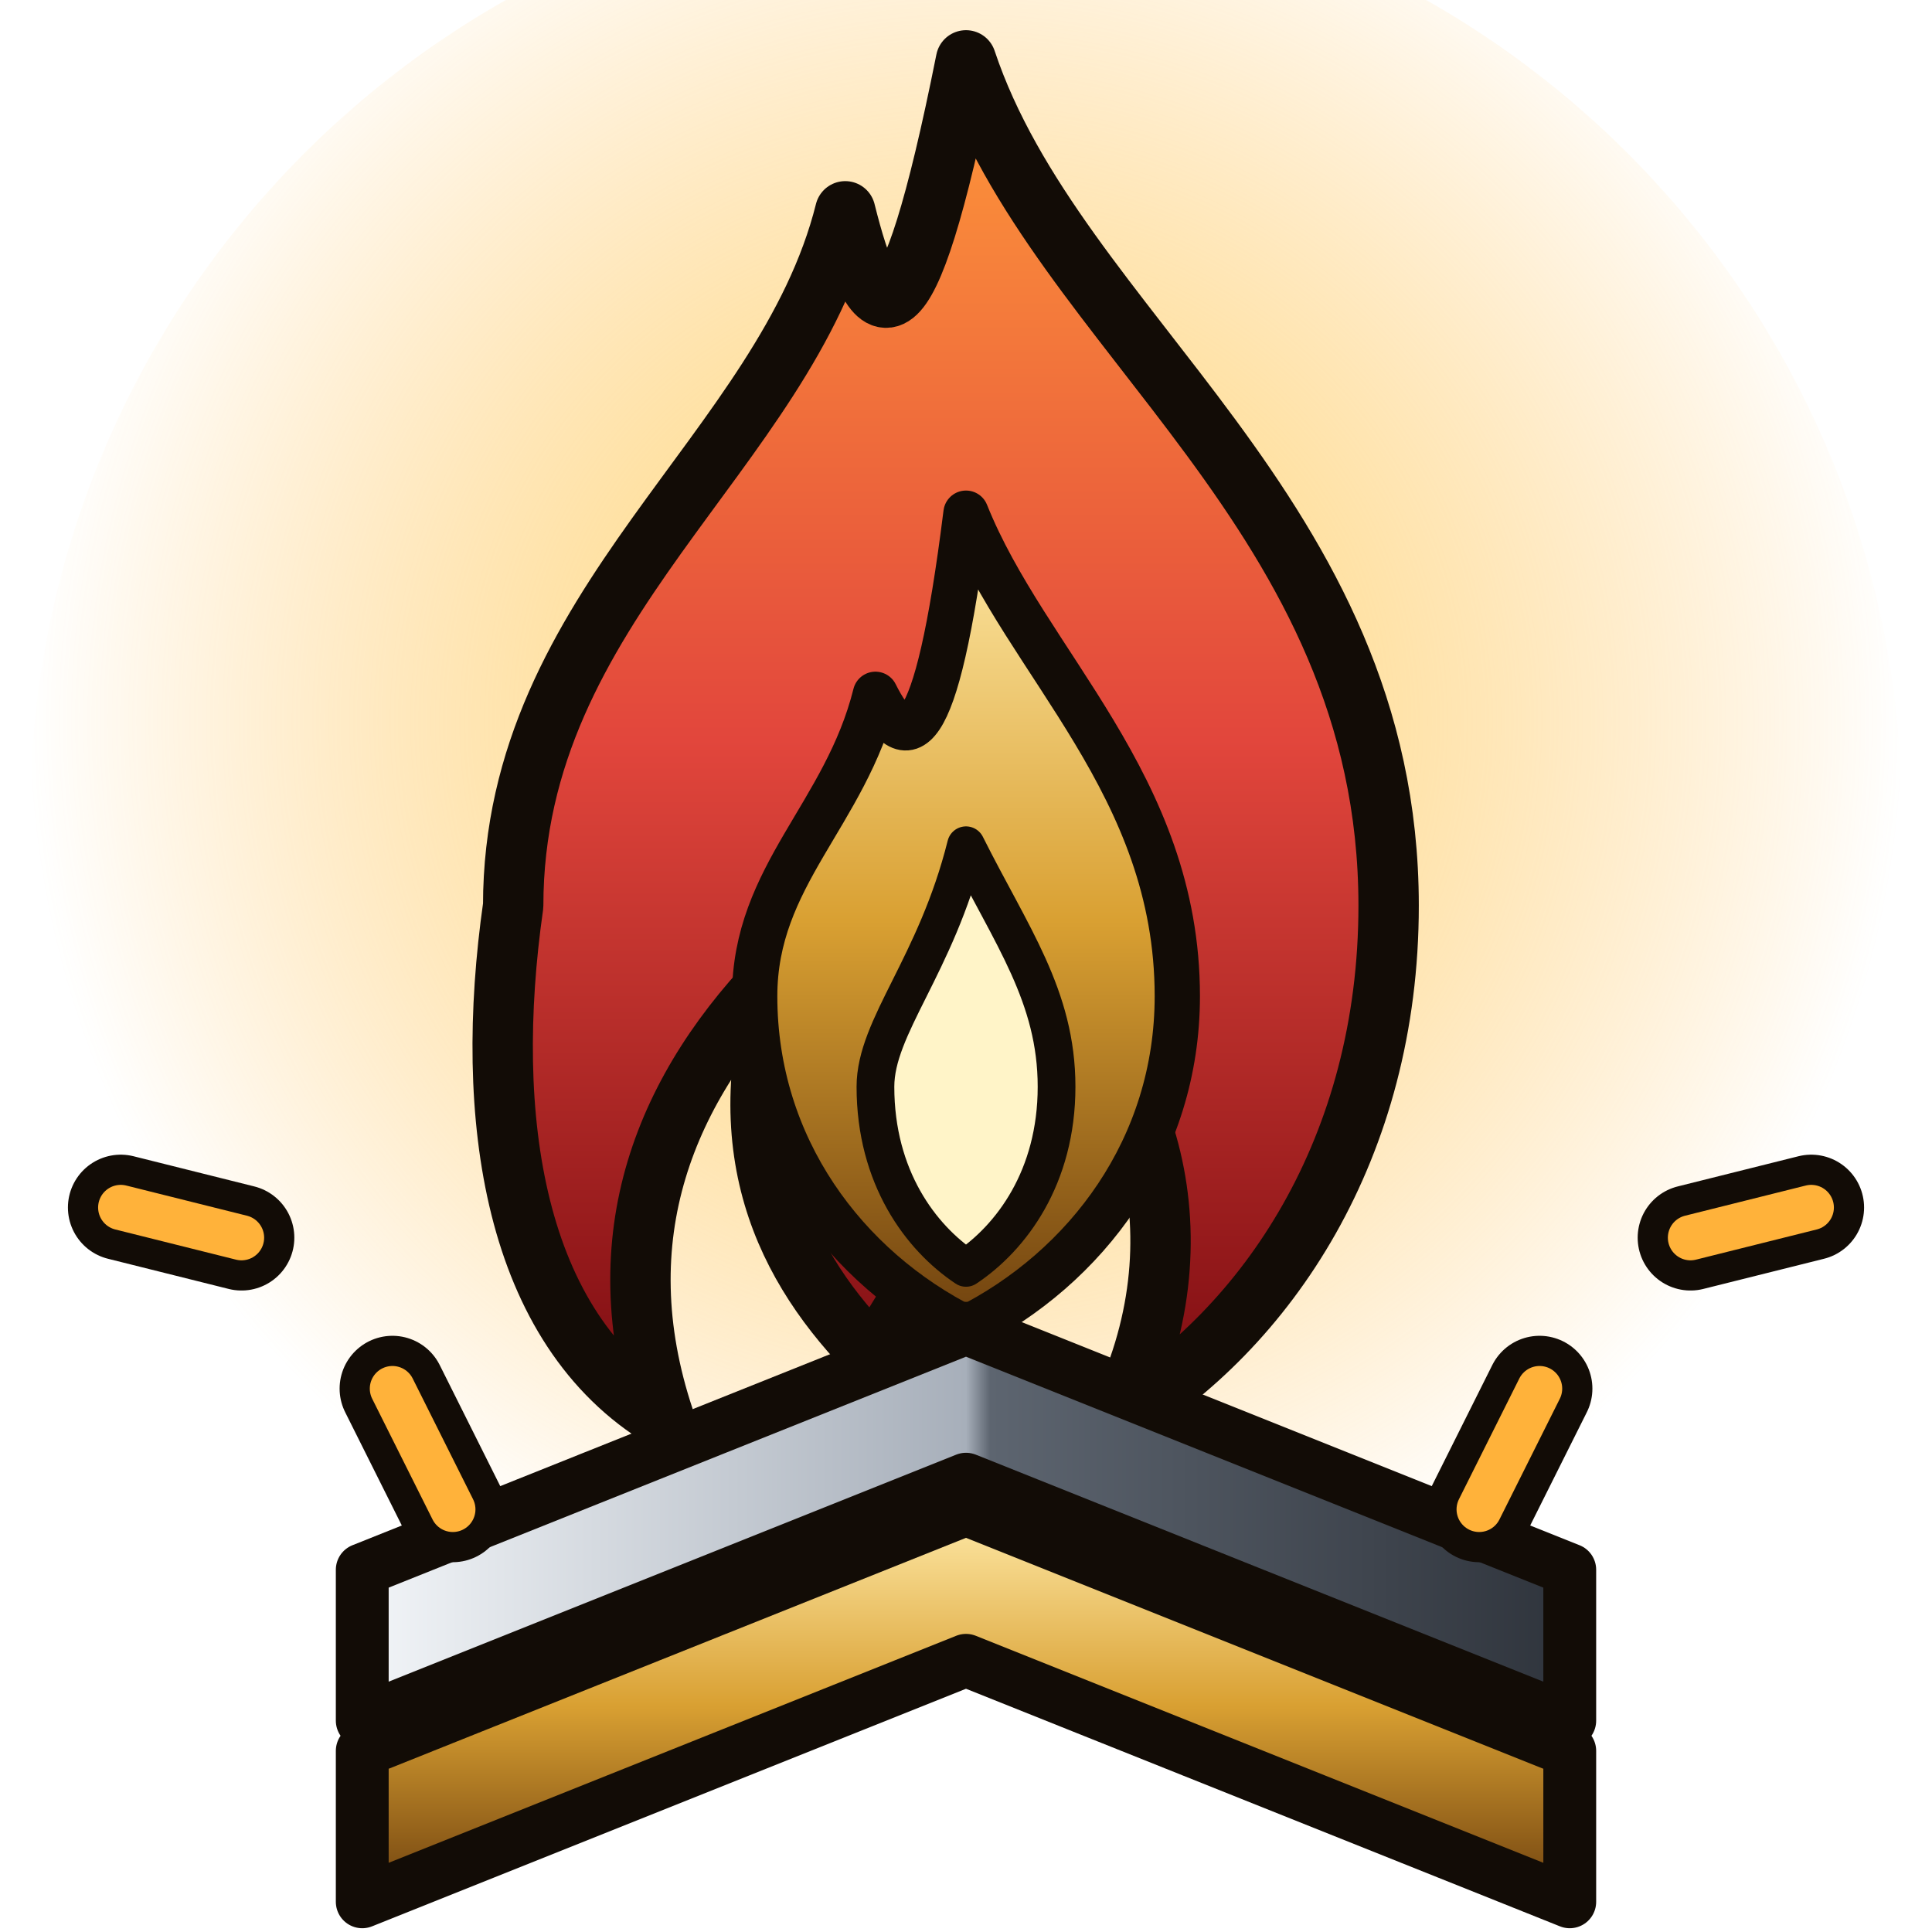
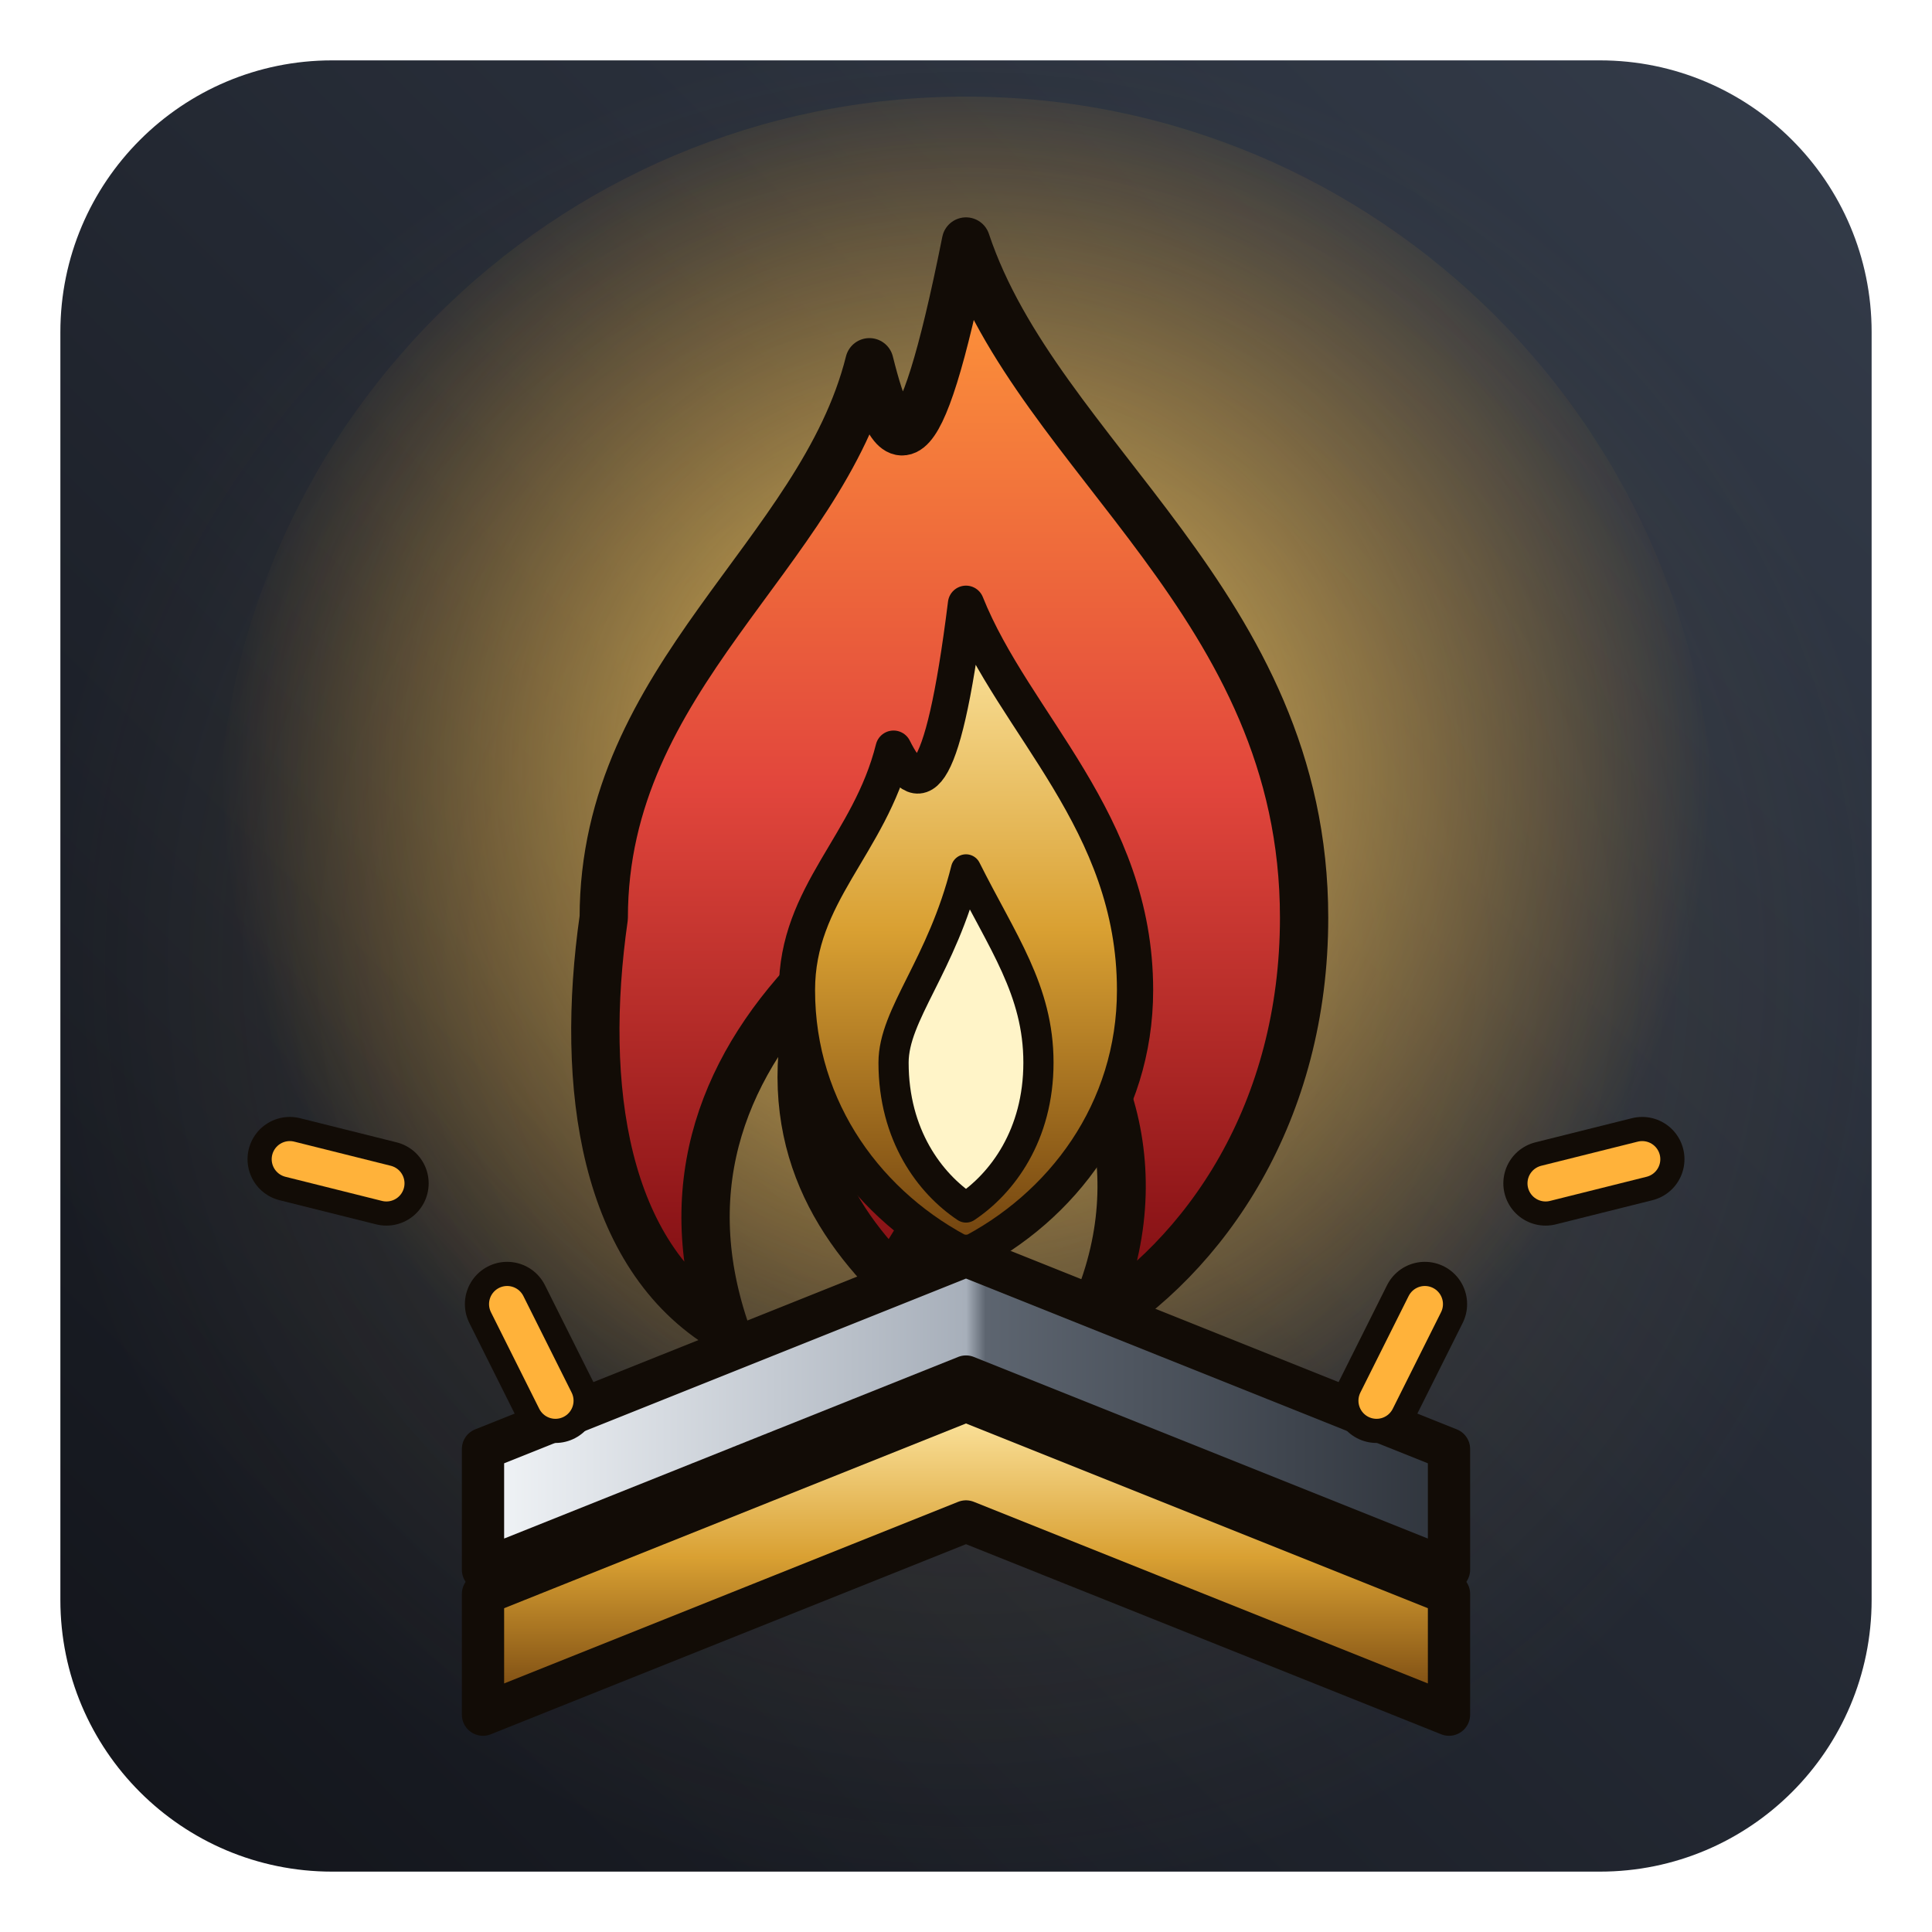
<svg xmlns="http://www.w3.org/2000/svg" viewBox="0 0 128 128" width="128" height="128">
  <defs>
-     <linearGradient id="st" x1="0" y1="0" x2="1" y2="0">
-       <stop offset="0" stop-color="#f2f5f8" />
-       <stop offset=".5" stop-color="#a7afba" />
-       <stop offset=".52" stop-color="#5d6570" />
-       <stop offset="1" stop-color="#2f343c" />
+     <linearGradient id="wf_panel" gradientUnits="userSpaceOnUse" x1="4" y1="124" x2="124" y2="4">
+       <stop offset="0" stop-color="rgb(18,20,26)" />
+       <stop offset="1" stop-color="rgb(52,60,74)" />
    </linearGradient>
-     <linearGradient id="go" x1="0" y1="0" x2="0" y2="1">
-       <stop offset="0" stop-color="#ffeaa8" />
-       <stop offset=".5" stop-color="#d9a032" />
-       <stop offset="1" stop-color="#6e400e" />
-     </linearGradient>
-     <linearGradient id="rd" x1="0" y1="0" x2="0" y2="1">
-       <stop offset="0" stop-color="#ff9a3a" />
-       <stop offset=".5" stop-color="#e2463c" />
-       <stop offset="1" stop-color="#7a0a10" />
-     </linearGradient>
-     <radialGradient id="gw" cx=".5" cy=".45" r=".5">
-       <stop offset="0" stop-color="#ffd76a" stop-opacity=".9" />
-       <stop offset="1" stop-color="#ffb030" stop-opacity="0" />
+     <radialGradient id="wf_glow" gradientUnits="userSpaceOnUse" cx="64" cy="64" r="62">
+       <stop offset="0" stop-color="rgb(200,170,110)" stop-opacity="0.22" />
+       <stop offset="1" stop-color="rgb(200,170,110)" stop-opacity="0" />
    </radialGradient>
+     <clipPath id="wf_clip">
+       <rect x="4" y="4" width="120" height="120" rx="18" />
+     </clipPath>
  </defs>
-   <circle cx="64" cy="54" r="62" fill="url(#gw)" />
-   <path d="M64 4C70 22 92 34 92 60C92 76 84 88 74 94C80 82 76 70 68 64C70 76 62 82 58 90C52 84 48 76 52 64C44 72 40 82 44 94C34 88 32 74 34 60C34 40 52 30 56 14C58 22 60 24 64 4Z" fill="url(#rd)" stroke="#120c06" stroke-width="4" stroke-linejoin="round" />
-   <path d="M64 34C68 44 78 52 78 66C78 76 72 84 64 88C56 84 50 76 50 66C50 58 56 54 58 46C60 50 62 50 64 34Z" fill="url(#go)" stroke="#120c06" stroke-width="3" stroke-linejoin="round" />
-   <path d="M64 56C67 62 70 66 70 72C70 78 67 82 64 84C61 82 58 78 58 72C58 68 62 64 64 56Z" fill="#fff4c8" stroke="#120c06" stroke-width="2.5" stroke-linejoin="round" />
-   <path d="M24 104L64 88L104 104L104 114L64 98L24 114Z" fill="url(#st)" stroke="#120c06" stroke-width="3.5" stroke-linejoin="round" />
-   <path d="M24 116L64 100L104 116L104 126L64 110L24 126Z" fill="url(#go)" stroke="#120c06" stroke-width="3.5" stroke-linejoin="round" />
-   <path d="M30 100L26 92M98 100L102 92M16 82L8 80M112 82L120 80" fill="none" stroke="#120c06" stroke-width="7" stroke-linecap="round" stroke-linejoin="round" />
-   <path d="M30 100L26 92M98 100L102 92M16 82L8 80M112 82L120 80" fill="none" stroke="#ffb23a" stroke-width="3" stroke-linecap="round" stroke-linejoin="round" />
+   <rect x="4" y="4" width="120" height="120" rx="18" fill="url(#wf_panel)" />
+   <rect x="4" y="4" width="120" height="120" rx="18" fill="url(#wf_glow)" />
+   <g clip-path="url(#wf_clip)">
+     <g transform="translate(12.8 12.8) scale(0.8)">
+       <defs>
+         <linearGradient id="st" x1="0" y1="0" x2="1" y2="0">
+           <stop offset="0" stop-color="#f2f5f8" />
+           <stop offset=".5" stop-color="#a7afba" />
+           <stop offset=".52" stop-color="#5d6570" />
+           <stop offset="1" stop-color="#2f343c" />
+         </linearGradient>
+         <linearGradient id="go" x1="0" y1="0" x2="0" y2="1">
+           <stop offset="0" stop-color="#ffeaa8" />
+           <stop offset=".5" stop-color="#d9a032" />
+           <stop offset="1" stop-color="#6e400e" />
+         </linearGradient>
+         <linearGradient id="rd" x1="0" y1="0" x2="0" y2="1">
+           <stop offset="0" stop-color="#ff9a3a" />
+           <stop offset=".5" stop-color="#e2463c" />
+           <stop offset="1" stop-color="#7a0a10" />
+         </linearGradient>
+         <radialGradient id="gw" cx=".5" cy=".45" r=".5">
+           <stop offset="0" stop-color="#ffd76a" stop-opacity=".9" />
+           <stop offset="1" stop-color="#ffb030" stop-opacity="0" />
+         </radialGradient>
+       </defs>
+       <circle cx="64" cy="54" r="62" fill="url(#gw)" />
+       <path d="M64 4C70 22 92 34 92 60C92 76 84 88 74 94C80 82 76 70 68 64C70 76 62 82 58 90C52 84 48 76 52 64C44 72 40 82 44 94C34 88 32 74 34 60C34 40 52 30 56 14C58 22 60 24 64 4Z" fill="url(#rd)" stroke="#120c06" stroke-width="4" stroke-linejoin="round" />
+       <path d="M64 34C68 44 78 52 78 66C78 76 72 84 64 88C56 84 50 76 50 66C50 58 56 54 58 46C60 50 62 50 64 34Z" fill="url(#go)" stroke="#120c06" stroke-width="3" stroke-linejoin="round" />
+       <path d="M64 56C67 62 70 66 70 72C70 78 67 82 64 84C61 82 58 78 58 72C58 68 62 64 64 56Z" fill="#fff4c8" stroke="#120c06" stroke-width="2.5" stroke-linejoin="round" />
+       <path d="M24 104L64 88L104 104L104 114L64 98L24 114Z" fill="url(#st)" stroke="#120c06" stroke-width="3.5" stroke-linejoin="round" />
+       <path d="M24 116L64 100L104 116L104 126L64 110L24 126Z" fill="url(#go)" stroke="#120c06" stroke-width="3.5" stroke-linejoin="round" />
+       <path d="M30 100L26 92M98 100L102 92M16 82L8 80M112 82L120 80" fill="none" stroke="#120c06" stroke-width="7" stroke-linecap="round" stroke-linejoin="round" />
+       <path d="M30 100L26 92M98 100L102 92M16 82L8 80M112 82L120 80" fill="none" stroke="#ffb23a" stroke-width="3" stroke-linecap="round" stroke-linejoin="round" />
+     </g>
+   </g>
</svg>
